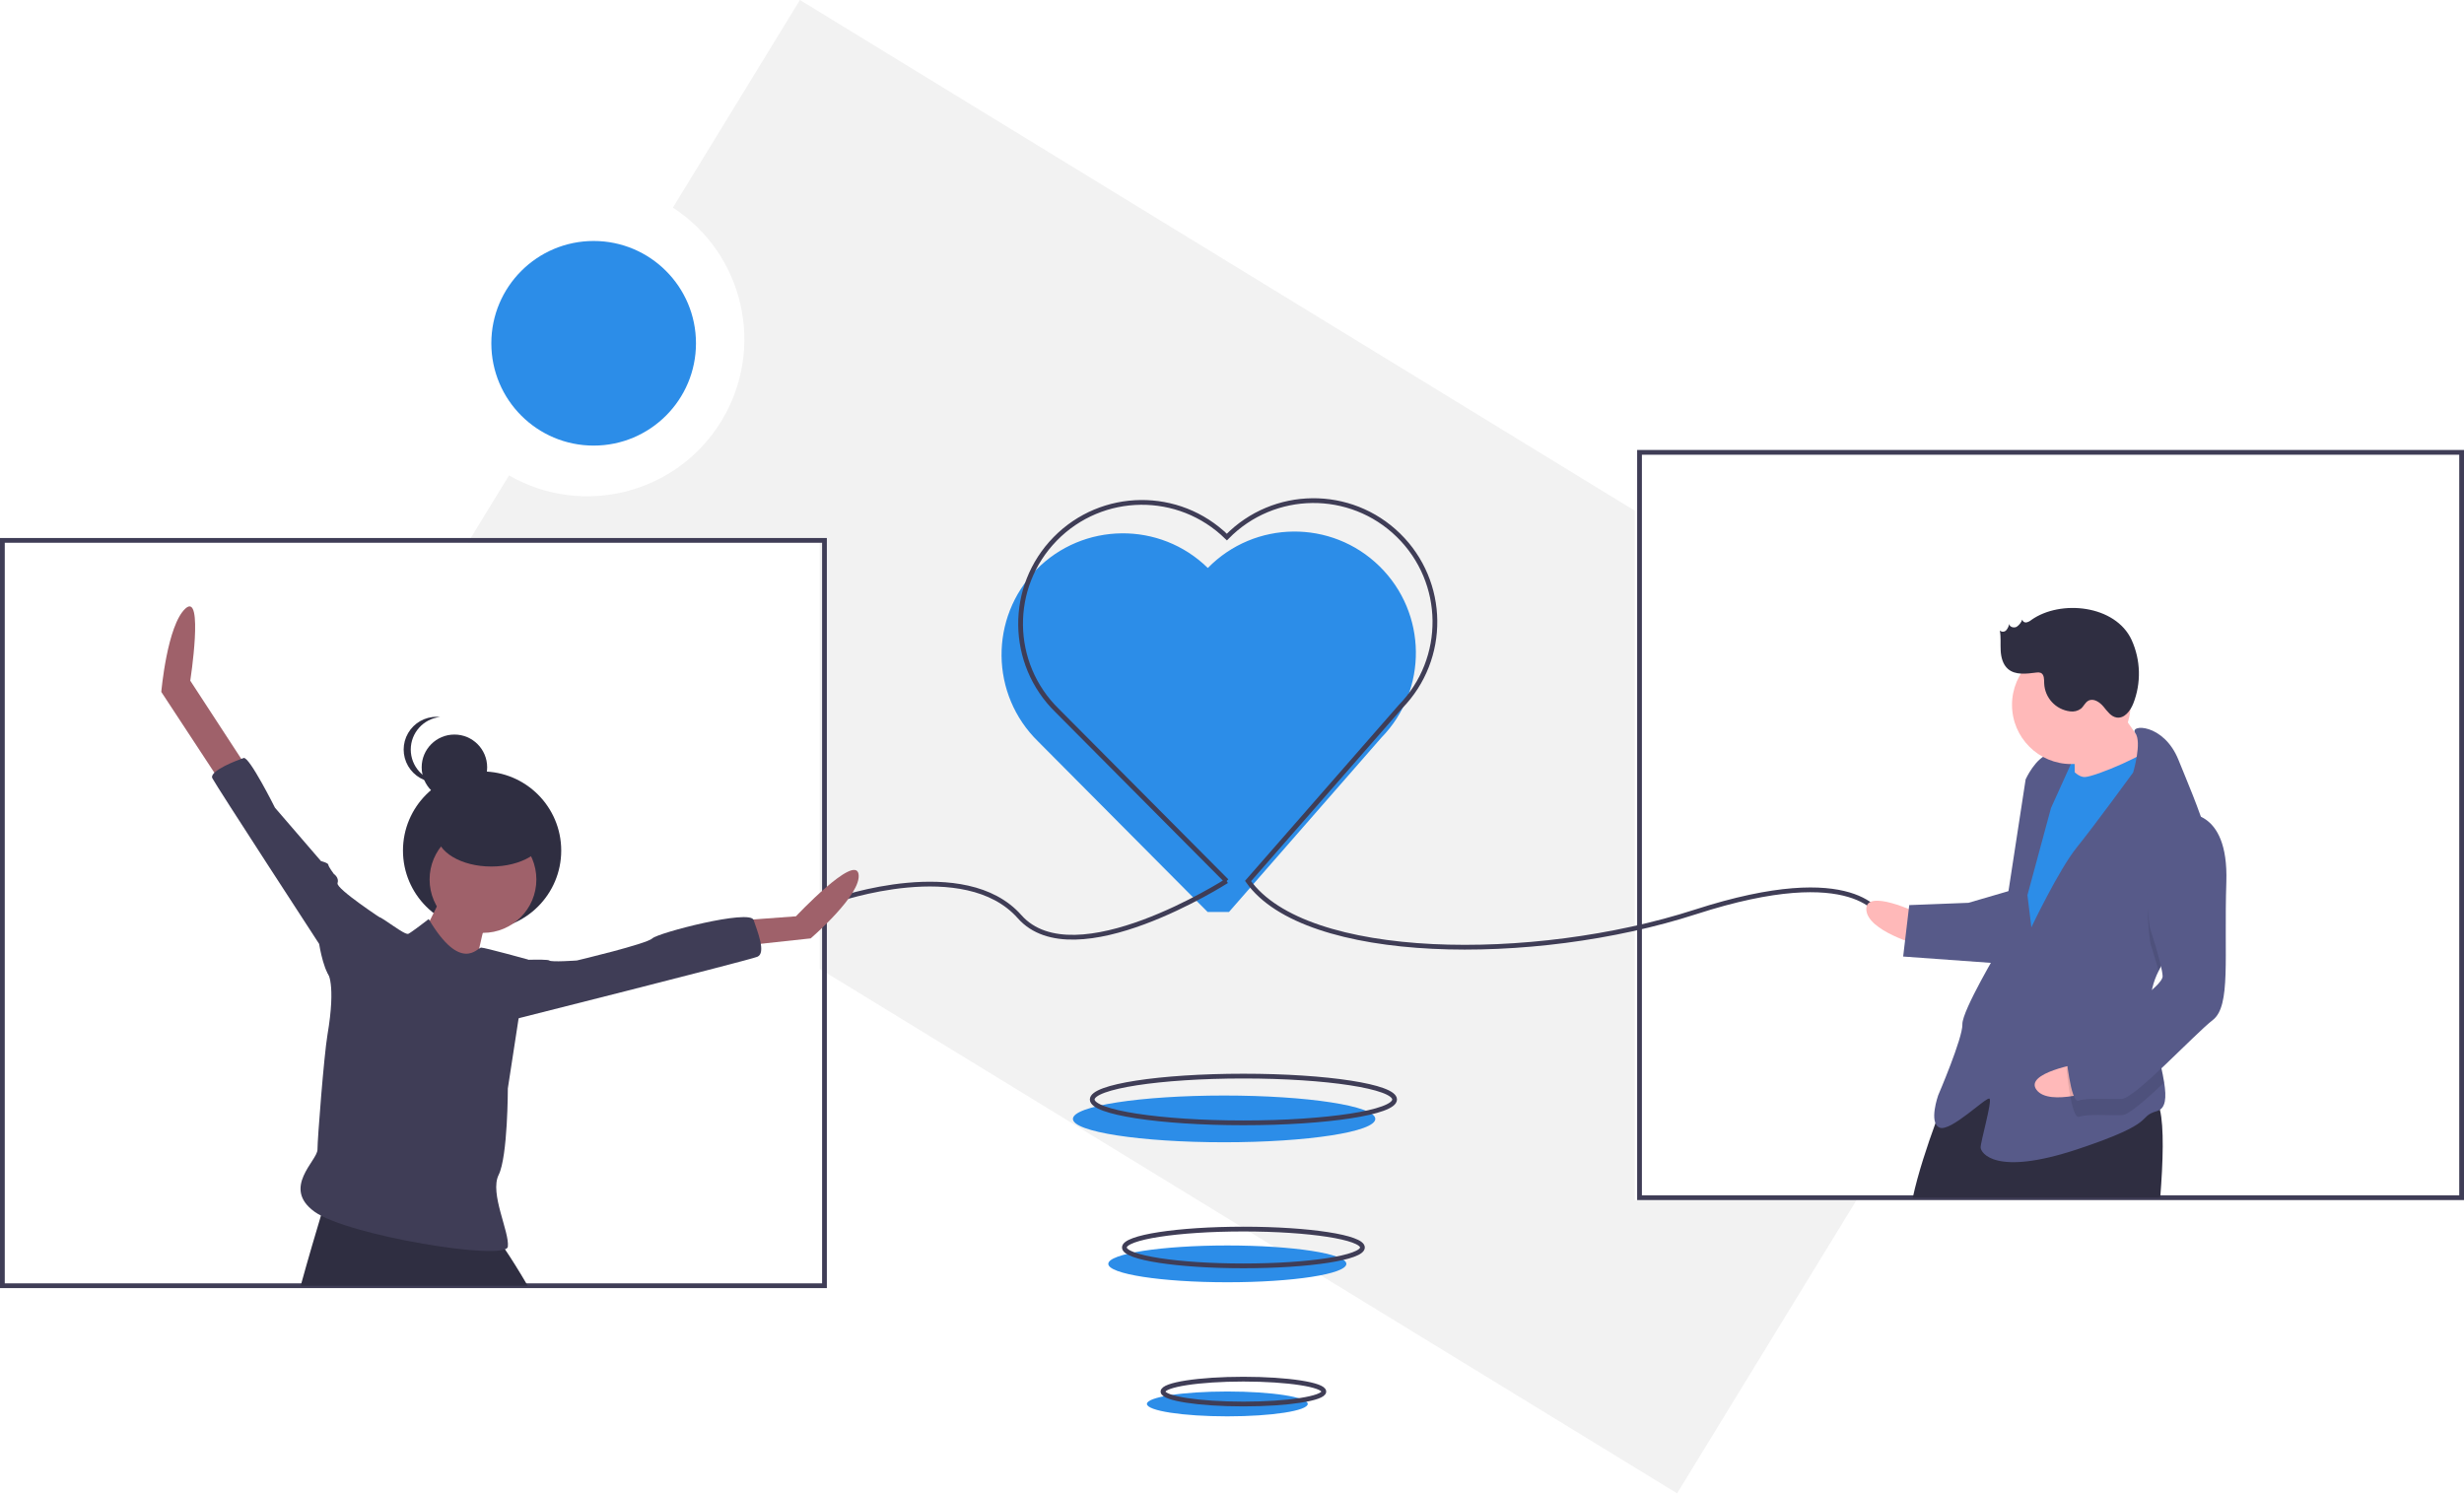
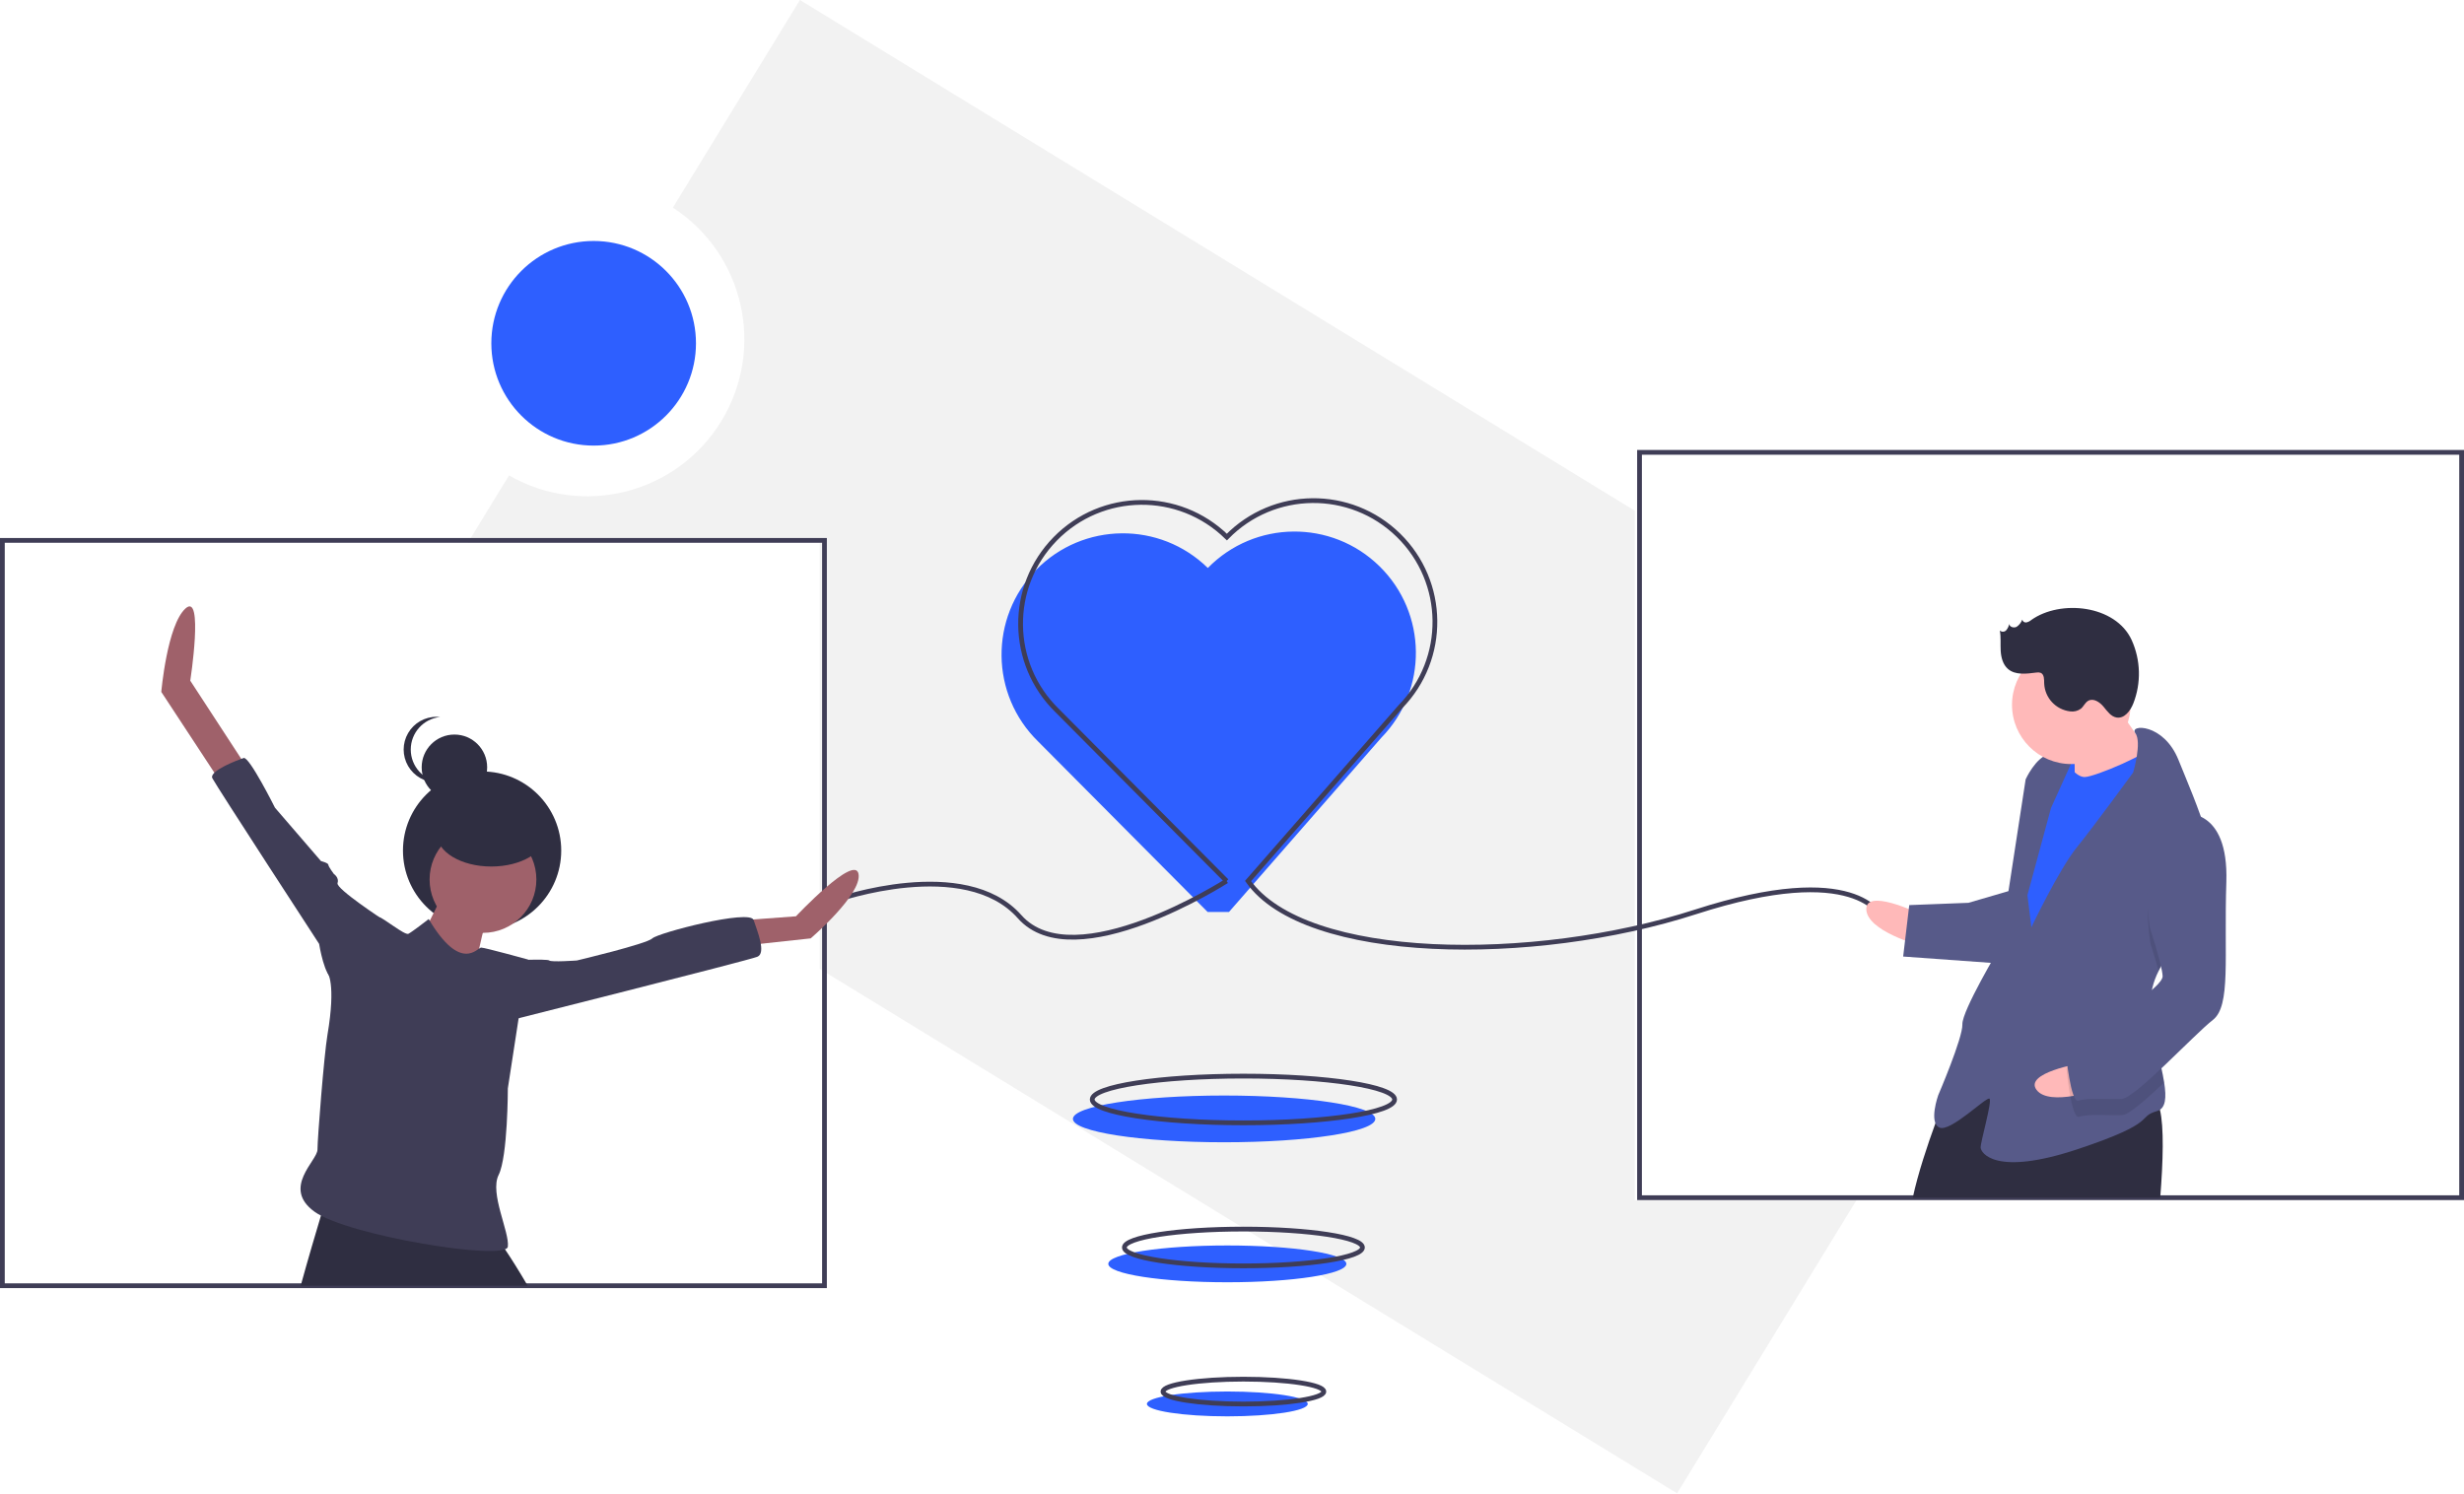
<svg xmlns="http://www.w3.org/2000/svg" id="fbf61bc7-949a-4ad5-bdf9-42522344582c" data-name="Layer 1" width="1035.48" height="627.636" viewBox="0 0 1035.48 627.636">
  <path d="M769.26,350.83,418.423,136.182l-53.388,87.261a65.991,65.991,0,0,1-68.854,112.541l-17.325,28.317H426.74V543.374l360.31,220.444,75.411-123.257H769.26Z" transform="translate(-82.26001 -136.1818)" fill="#f2f2f2" />
-   <ellipse cx="514.424" cy="470.263" rx="63.537" ry="9.822" fill="#2C8DE8" />
-   <path d="M598.74,519.461l64.018-73.234a51,51,0,0,0-72.915-71.326,51,51,0,1,0-71.326,72.915L589.74,519.461" transform="translate(-82.26001 -136.1818)" fill="#2C8DE8" />
+   <ellipse cx="514.424" cy="470.263" rx="63.537" ry="9.822" fill="#2E5FFF" />
+   <path d="M598.74,519.461l64.018-73.234a51,51,0,0,0-72.915-71.326,51,51,0,1,0-71.326,72.915L589.74,519.461" transform="translate(-82.26001 -136.1818)" fill="#2E5FFF" />
  <rect x="1" y="227.119" width="345.48" height="313.26" fill="none" stroke="#3f3d56" stroke-miterlimit="10" stroke-width="2" />
  <rect x="689" y="190.119" width="345.48" height="313.26" fill="none" stroke="#3f3d56" stroke-miterlimit="10" stroke-width="2" />
-   <circle cx="249.48" cy="144.279" r="43" fill="#2C8DE8" />
+   <circle cx="249.48" cy="144.279" r="43" fill="#2E5FFF" />
  <path d="M433.74,514.461s54-19,77,7,87-15,87-15" transform="translate(-82.26001 -136.1818)" fill="none" stroke="#3f3d56" stroke-miterlimit="10" stroke-width="2" />
  <path d="M872.74,521.461s-10-24-78-2-164,21-188-13l64.018-73.234a51,51,0,0,0-72.915-71.326,51,51,0,1,0-71.326,72.915L597.74,506.461" transform="translate(-82.26001 -136.1818)" fill="none" stroke="#3f3d56" stroke-miterlimit="10" stroke-width="2" />
  <ellipse cx="522.536" cy="462.101" rx="63.537" ry="9.822" fill="none" stroke="#3f3d56" stroke-miterlimit="10" stroke-width="2" />
-   <ellipse cx="515.776" cy="531.192" rx="50.019" ry="7.732" fill="#2C8DE8" />
-   <ellipse cx="515.776" cy="590.055" rx="33.796" ry="5.224" fill="#2C8DE8" />
+   <ellipse cx="515.776" cy="531.192" rx="50.019" ry="7.732" fill="#2E5FFF" />
+   <ellipse cx="515.776" cy="590.055" rx="33.796" ry="5.224" fill="#2E5FFF" />
  <ellipse cx="522.536" cy="524.304" rx="50.019" ry="7.732" fill="none" stroke="#3f3d56" stroke-miterlimit="10" stroke-width="2" />
  <ellipse cx="522.536" cy="584.87" rx="33.796" ry="5.224" fill="none" stroke="#3f3d56" stroke-miterlimit="10" stroke-width="2" />
  <circle cx="202.598" cy="357.484" r="33.252" fill="#2f2e41" />
  <path d="M268.985,510.465s-10.831,23.983-13.925,24.756,25.53,14.699,25.53,14.699,5.415-29.398,7.736-30.945S268.985,510.465,268.985,510.465Z" transform="translate(-82.26001 -136.1818)" fill="#9f616a" />
  <circle cx="202.971" cy="369.641" r="22.435" fill="#9f616a" />
  <path d="M304.02,676.561h-95.4c3.19-11.59,6.6-23.08,8.52-29.46.97-3.2,1.56-5.12,1.56-5.12s71.95,15.47,73.49,16.25a18.226,18.226,0,0,1,2.29,3.02C296.73,664.551,300.32,670.221,304.02,676.561Z" transform="translate(-82.26001 -136.1818)" fill="#2f2e41" />
  <path d="M185.433,457.858l-23.209-35.587s5.739-37.331-1.997-30.368-10.185,35.08-10.185,35.08l26.88,40.933Z" transform="translate(-82.26001 -136.1818)" fill="#9f616a" />
  <path d="M395.861,522.843l20.888-1.547s24.756-26.303,26.303-17.794-20.114,27.077-20.114,27.077l-28.624,3.095Z" transform="translate(-82.26001 -136.1818)" fill="#9f616a" />
  <path d="M243.455,530.579v-7.736s-20.114-13.152-19.341-15.473-1.547-3.868-1.547-3.868-2.321-3.095-2.321-3.868-3.095-1.547-3.095-1.547L197.811,475.651s-10.831-21.662-13.152-20.888-14.699,5.415-13.152,8.51,44.871,69.627,44.871,69.627,2.321,14.699,6.189,14.699S243.455,530.579,243.455,530.579Z" transform="translate(-82.26001 -136.1818)" fill="#3f3d56" />
  <path d="M295.289,539.863s17.02-.774,17.794,0,11.604,0,11.604,0,29.398-6.963,31.719-9.284,41.002-12.378,42.55-7.736,5.415,13.925,1.547,15.473S292.194,566.166,292.194,566.166Z" transform="translate(-82.26001 -136.1818)" fill="#3f3d56" />
  <circle cx="190.966" cy="322.486" r="13.76" fill="#2f2e41" />
  <path d="M254.88,451.215a13.761,13.761,0,0,1,12.326-13.685,13.915,13.915,0,0,0-1.433-.074,13.76,13.76,0,1,0,0,27.519,13.912,13.912,0,0,0,1.433-.074A13.761,13.761,0,0,1,254.88,451.215Z" transform="translate(-82.26001 -136.1818)" fill="#2f2e41" />
  <ellipse cx="206.467" cy="350.433" rx="22.933" ry="13.76" fill="#2f2e41" />
  <path d="M262.409,522.456s-6.963,5.415-8.51,6.189-10.831-6.963-12.378-6.963-21.662,23.209-21.662,23.209,3.738,4.306,0,26.303c-1.402,8.25-4.183,43.521-4.183,48.162s-15.158,16.049-1.232,26.106,80.458,20.888,81.231,14.699-7.736-22.435-3.868-30.172,3.868-36.361,3.868-36.361l4.642-30.172,3.868-23.983s-18.18-5.029-19.728-5.029S275.948,545.278,262.409,522.456Z" transform="translate(-82.26001 -136.1818)" fill="#3f3d56" />
-   <rect x="944.106" y="448.866" width="15.843" height="20.369" transform="translate(-99.33277 -98.94691) rotate(-2.22071)" fill="#2C8DE8" />
+   <rect x="944.106" y="448.866" width="15.843" height="20.369" transform="translate(-99.33277 -98.94691) rotate(-2.22071)" fill="#2E5FFF" />
  <path d="M888.135,519.85s-21.923-10.475-21.572-1.428,22.098,14.998,22.098,14.998Z" transform="translate(-82.26001 -136.1818)" fill="#ffb9b9" />
  <path d="M990.08,639.561H886.09c2.17-10.18,6.3-22.46,9.53-31.31,2.56-7,4.54-11.86,4.54-11.86,11.81-13.32,28.95-13.66,45.03-10.37,1.92.39,3.83.83,5.71,1.32.22.05.44.11.66.17,3.76.97,7.41,2.09,10.86,3.21,5.95,1.94,11.32,3.9,15.66,5.23a38.586,38.586,0,0,0,6.7,1.57,11.374,11.374,0,0,0,1.5.06c1.72-.07,2.91,1.78,3.68,5.01C991.7,609.881,991.3,624.241,990.08,639.561Z" transform="translate(-82.26001 -136.1818)" fill="#2f2e41" />
  <path d="M969.567,429.492s12.053,18.785,16.752,23.132-8.52,13.92-8.52,13.92l-23.658,3.182s.298-21.528-.921-23.746S969.567,429.492,969.567,429.492Z" transform="translate(-82.26001 -136.1818)" fill="#ffb9b9" />
-   <path d="M949.003,454.072s4.874,8.871,9.397,8.695,27.918-10.142,28.918-13.579,7.749,24.614,7.749,24.614L937.82,574.547,923.856,564.896l6.766-59.151,5.557-31.925Z" transform="translate(-82.26001 -136.1818)" fill="#2C8DE8" />
+   <path d="M949.003,454.072s4.874,8.871,9.397,8.695,27.918-10.142,28.918-13.579,7.749,24.614,7.749,24.614L937.82,574.547,923.856,564.896l6.766-59.151,5.557-31.925Z" transform="translate(-82.26001 -136.1818)" fill="#2E5FFF" />
  <path d="M989.429,544.234a31.679,31.679,0,0,0-3.512,14.858c.009.226.018.452.038.678.542,10.466,4.397,22.569,5.78,31.372,1.004,6.314.718,10.923-2.977,12.006-8.958,2.612,1.306,4.479-33.353,16.015s-40.708,1.579-40.795-.683,4.908-19.442,3.734-20.529-16.435,14.227-21.046,12.141-.526-13.569-.526-13.569,10.387-24.185,10.168-29.838,15.734-32.319,15.734-32.319L933.523,463.732s4.172-9.222,9.782-10.572a13.897,13.897,0,0,1,10.265,1.867l-9.388,20.748-9.905,36.623,1.657,13.525s11.518-24.228,19.082-33.582,23.693-31.495,23.693-31.495,3.765-12.705.923-16.502c-2.843-3.808,11.857-4.378,18.125,11.233,3.322,8.274,8.715,20.613,12.094,32.101,3.011,10.177,4.433,19.692,1.45,25.13C1006.743,521.117,995.275,532.037,989.429,544.234Z" transform="translate(-82.26001 -136.1818)" fill="#575a89" />
  <path d="M1011.301,512.809c-4.559,8.308-16.026,19.228-21.872,31.425-1.527-5.501-3.39-11.193-3.39-11.193s-7.145-38.227,13.989-48.106a14.144,14.144,0,0,1,9.823,2.745C1012.862,497.856,1014.284,507.371,1011.301,512.809Z" transform="translate(-82.26001 -136.1818)" opacity="0.1" />
  <path d="M927.405,510.4l-17.917,5.225-24.877.965-2.559,21.616,40.883,2.945S933.147,512.442,927.405,510.4Z" transform="translate(-82.26001 -136.1818)" fill="#575a89" />
  <path d="M956.621,583.08s-23.969,3.977-18.498,11.19,26.705-.37,26.705-.37Z" transform="translate(-82.26001 -136.1818)" fill="#ffb9b9" />
  <path d="M985.955,559.77c.542,10.466,4.397,22.569,5.78,31.372-7.636,7.227-14.897,13.601-17.633,13.707-5.654.219-14.744-.561-18.092.702s-5.312-20.178-5.312-20.178,1.998-6.872,10.913-10.615C967.627,572.224,979.161,565.356,985.955,559.77Z" transform="translate(-82.26001 -136.1818)" opacity="0.1" />
  <path d="M999.765,478.15s19.135-3.007,18.102,28.742,2.017,52.015-5.679,57.976S979.492,597.845,973.839,598.064s-14.744-.561-18.092.702-5.312-20.178-5.312-20.178,1.998-6.872,10.913-10.615,29.917-17.015,29.741-21.538-5.312-20.178-5.312-20.178S978.631,488.029,999.765,478.15Z" transform="translate(-82.26001 -136.1818)" fill="#575a89" />
  <circle cx="870.433" cy="296.23" r="24.896" fill="#ffb9b9" />
  <path d="M935.93,396.729a4.807,4.807,0,0,1-2.093,1.05,1.494,1.494,0,0,1-1.731-1.199,6.207,6.207,0,0,1-2.375,3.046c-1.163.606-2.961.098-3.129-1.203a5.489,5.489,0,0,1-1.263,2.667,1.892,1.892,0,0,1-2.66.089c.509,2.783.195,5.645.355,8.47s.913,5.82,3.047,7.677c3.113,2.709,7.793,2.04,11.887,1.527a3.608,3.608,0,0,1,1.863.102c1.533.653,1.463,2.787,1.484,4.453a12.374,12.374,0,0,0,10.835,11.751,6.203,6.203,0,0,0,4.61-1.125c1.162-.985,1.756-2.591,3.088-3.331,2.167-1.204,4.795.552,6.379,2.458s3.146,4.252,5.6,4.601c3.246.462,5.718-2.846,6.931-5.892a34.348,34.348,0,0,0-.683-26.689C971.299,390.409,948.147,388.072,935.93,396.729Z" transform="translate(-82.26001 -136.1818)" fill="#2f2e41" />
</svg>
